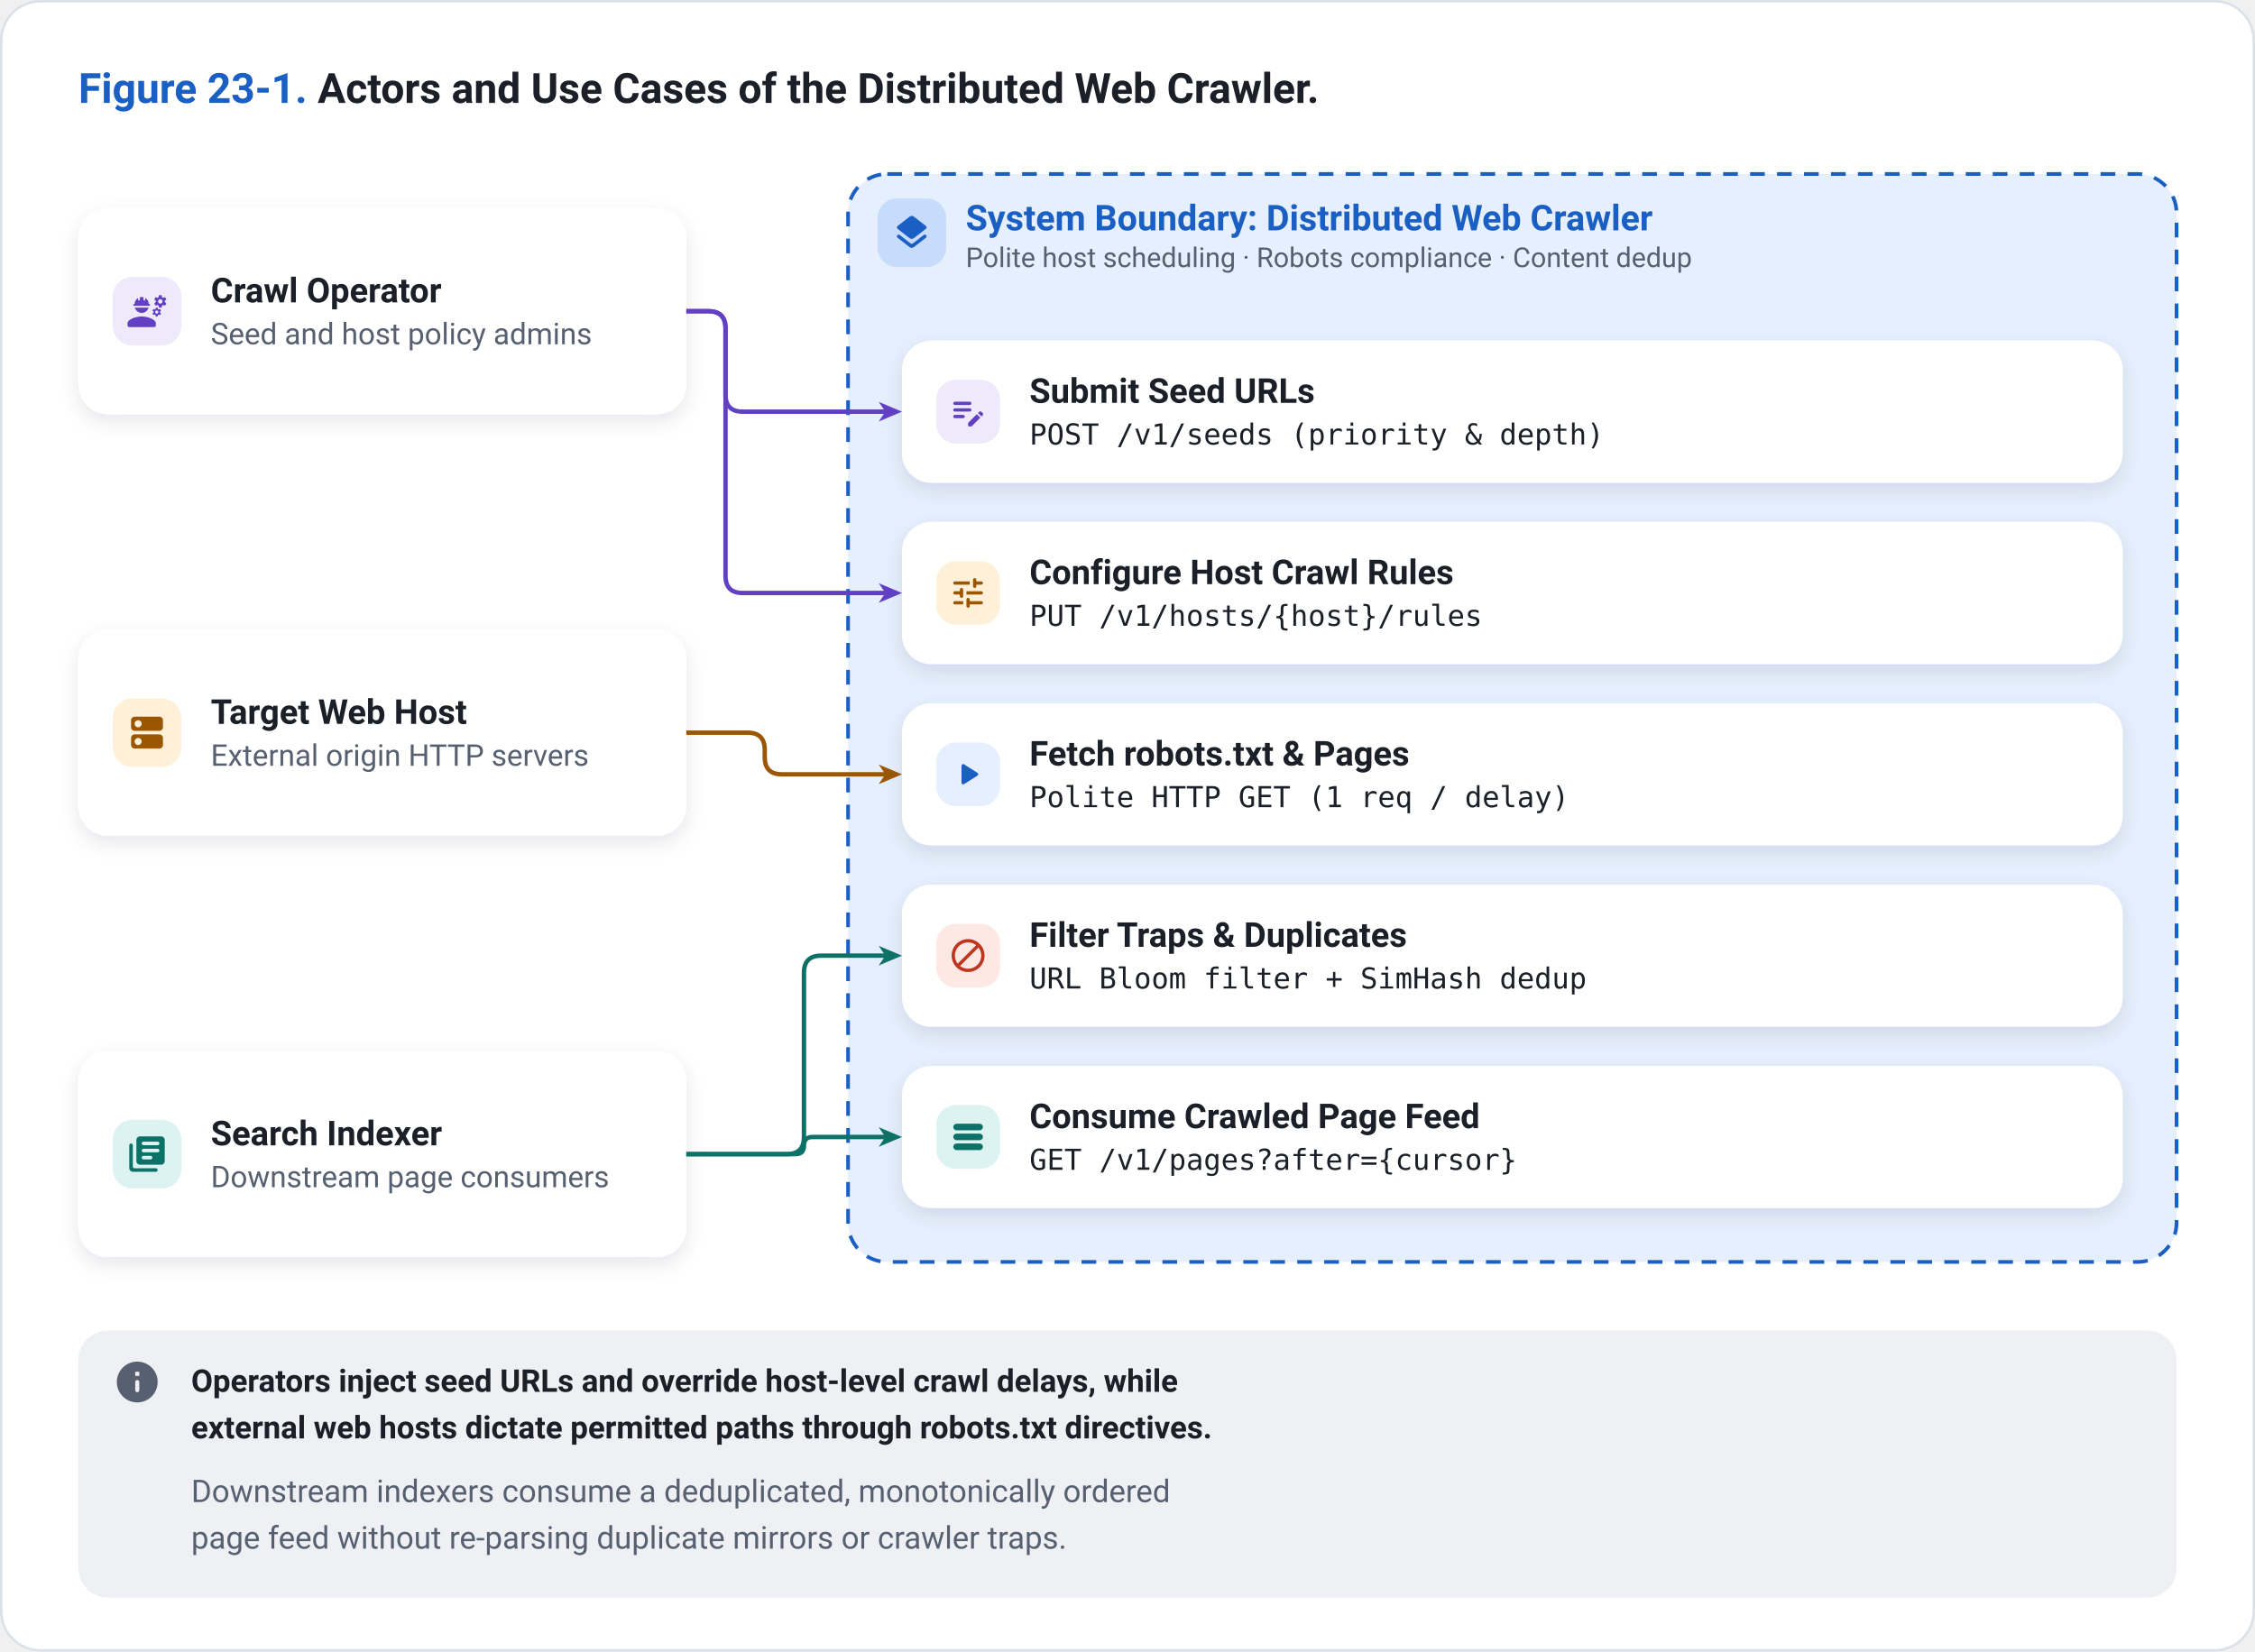
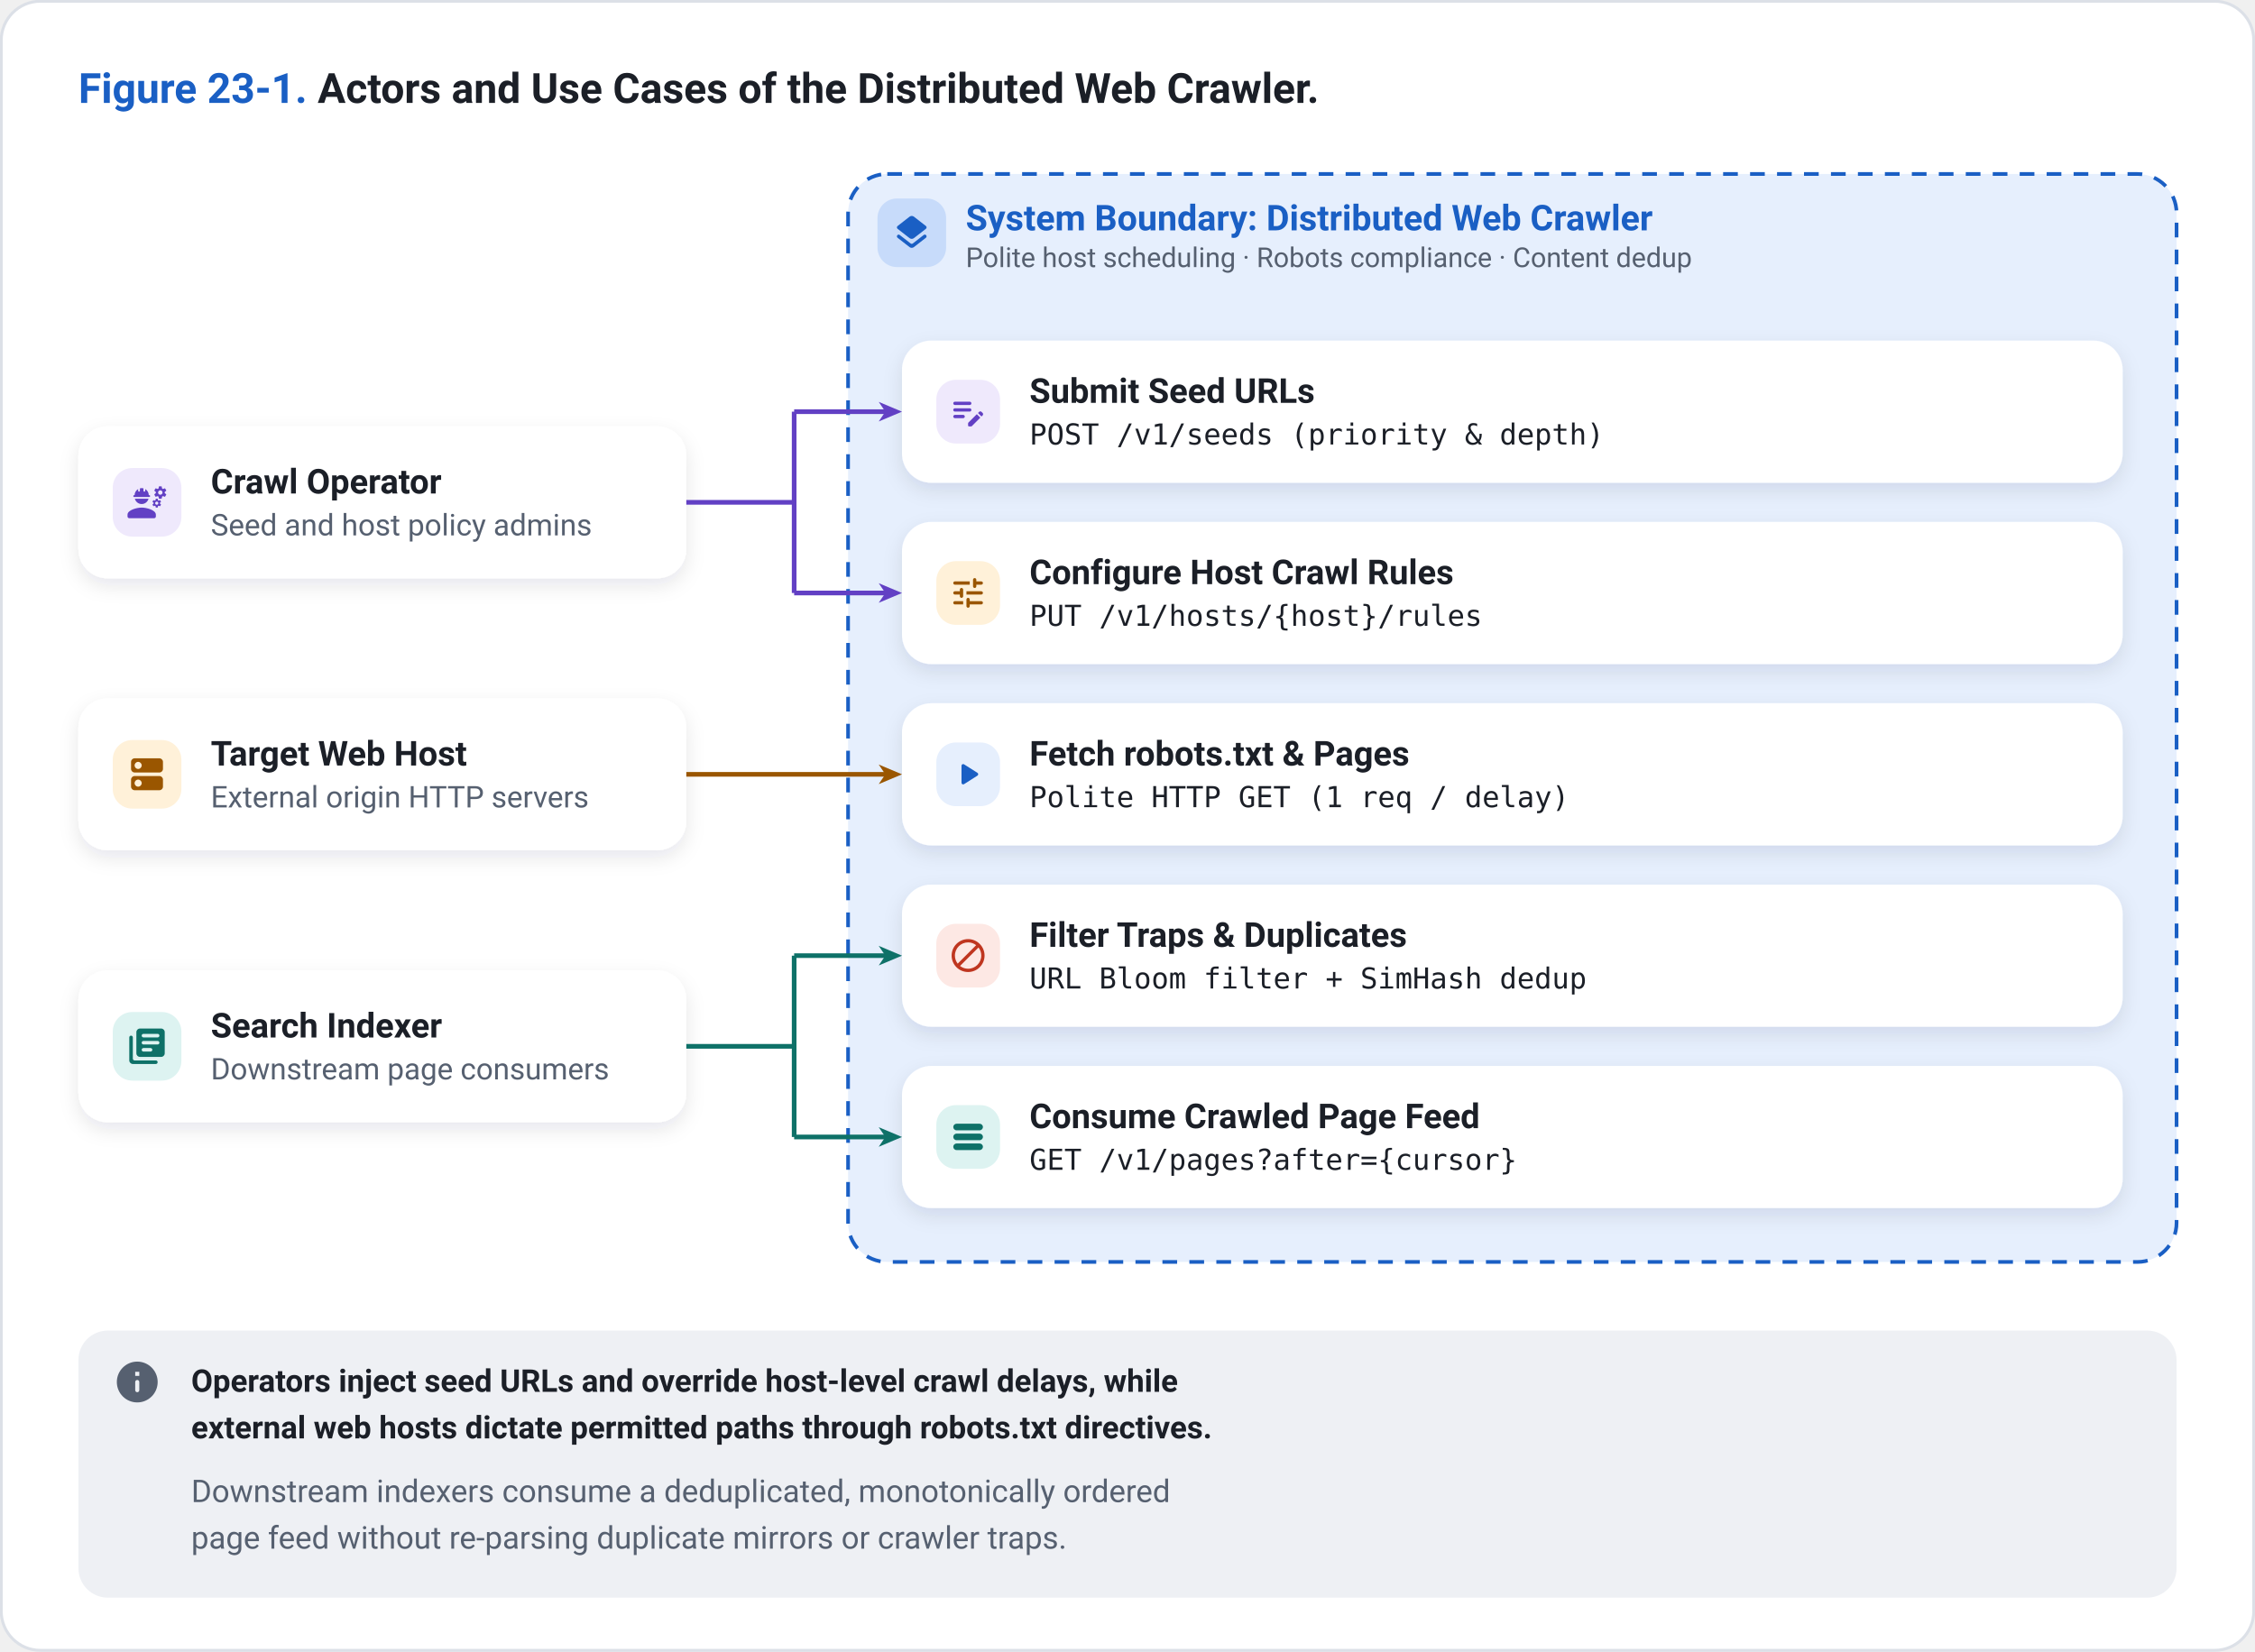
<svg xmlns="http://www.w3.org/2000/svg" viewBox="0 0 920 674" width="920" height="674">
  <style>
    text { font-family: -apple-system, BlinkMacSystemFont, "Segoe UI", Roboto, "Helvetica Neue", Arial, sans-serif; fill: #1B1F27; }
    .paper { fill: #FFFFFF; }
-     .frame { fill: #FFFFFF; stroke: #DCE0E7; stroke-width: 1; }
+     .frame { fill: #FFFFFF; stroke: #DCE0E7; stroke-width: 1.2; }
    .card { fill: #FFFFFF; }
    .hair { stroke: #DCE0E7; stroke-width: 1.2; fill: none; }
    .muted { fill: #566070; }
    .ink { fill: #1B1F27; }
    .title { font-size: 17.0px; font-weight: 650; }
    .head { font-size: 14.5px; font-weight: 650; }
    .name { font-size: 14.0px; font-weight: 650; }
    .body { font-size: 13.0px; }
    .sub { font-size: 12.2px; }
    .mono { font-size: 11.8px; font-family: "SF Mono", SFMono-Regular, ui-monospace, Menlo, Consolas, monospace; }
    .monob { font-size: 11.8px; font-weight: 650; font-family: "SF Mono", SFMono-Regular, ui-monospace, Menlo, Consolas, monospace; }
    .small { font-size: 11.2px; }
    .badge { font-size: 10.5px; font-weight: 650; }
    .note { font-size: 12.8px; }
    .noteb { font-size: 12.8px; font-weight: 650; }
    .sub, .small, .note { fill: #566070; }
    .c-blue { fill: #E6EFFD; }
    .m-blue { fill: #C7DBFA; }
    .a-blue { fill: #1A5FC4; }
    .t-blue { fill: #1A5FC4; }
    .w-blue { stroke: #1A5FC4; fill: none; stroke-linecap: butt; stroke-linejoin: round; }
    .o-blue { stroke: #1A5FC4; fill: none; stroke-width: 1.5; }
    .h-blue { stroke: #1A5FC4; stroke-width: 1.4; }
    .c-green { fill: #E2F4E7; }
    .m-green { fill: #BEE5C9; }
    .a-green { fill: #1B7A3A; }
    .t-green { fill: #1B7A3A; }
    .w-green { stroke: #1B7A3A; fill: none; stroke-linecap: butt; stroke-linejoin: round; }
    .o-green { stroke: #1B7A3A; fill: none; stroke-width: 1.5; }
    .h-green { stroke: #1B7A3A; stroke-width: 1.4; }
    .c-amber { fill: #FFF1D9; }
    .m-amber { fill: #FFDDA1; }
    .a-amber { fill: #9A5600; }
    .t-amber { fill: #9A5600; }
    .w-amber { stroke: #9A5600; fill: none; stroke-linecap: butt; stroke-linejoin: round; }
    .o-amber { stroke: #9A5600; fill: none; stroke-width: 1.5; }
    .h-amber { stroke: #9A5600; stroke-width: 1.4; }
    .c-red { fill: #FDE8E4; }
    .m-red { fill: #F8C8BF; }
    .a-red { fill: #BF3620; }
    .t-red { fill: #BF3620; }
    .w-red { stroke: #BF3620; fill: none; stroke-linecap: butt; stroke-linejoin: round; }
    .o-red { stroke: #BF3620; fill: none; stroke-width: 1.5; }
    .h-red { stroke: #BF3620; stroke-width: 1.4; }
    .c-purple { fill: #EFE9FC; }
    .m-purple { fill: #D9CDF8; }
    .a-purple { fill: #6240C4; }
    .t-purple { fill: #6240C4; }
    .w-purple { stroke: #6240C4; fill: none; stroke-linecap: butt; stroke-linejoin: round; }
    .o-purple { stroke: #6240C4; fill: none; stroke-width: 1.5; }
    .h-purple { stroke: #6240C4; stroke-width: 1.4; }
    .c-teal { fill: #DDF3F1; }
    .m-teal { fill: #B3E3DE; }
    .a-teal { fill: #0E7168; }
    .t-teal { fill: #0E7168; }
    .w-teal { stroke: #0E7168; fill: none; stroke-linecap: butt; stroke-linejoin: round; }
    .o-teal { stroke: #0E7168; fill: none; stroke-width: 1.5; }
    .h-teal { stroke: #0E7168; stroke-width: 1.4; }
    .c-gray { fill: #EEF0F4; }
    .m-gray { fill: #D9DDE5; }
    .a-gray { fill: #566070; }
    .t-gray { fill: #566070; }
    .w-gray { stroke: #566070; fill: none; stroke-linecap: butt; stroke-linejoin: round; }
    .o-gray { stroke: #566070; fill: none; stroke-width: 1.5; }
    .h-gray { stroke: #566070; stroke-width: 1.4; }
    .c-wire { fill: #EEF0F4; }
    .m-wire { fill: #D9DDE5; }
    .a-wire { fill: #5B6676; }
    .t-wire { fill: #5B6676; }
    .w-wire { stroke: #5B6676; fill: none; stroke-linecap: butt; stroke-linejoin: round; }
    .o-wire { stroke: #5B6676; fill: none; stroke-width: 1.5; }
    .h-wire { stroke: #5B6676; stroke-width: 1.4; }
  </style>
  <defs>
    <filter id="lift" x="-10%" y="-15%" width="120%" height="140%">
      <feDropShadow dx="0" dy="1" stdDeviation="1.2" flood-color="#1B2430" flood-opacity="0.14" />
      <feDropShadow dx="0" dy="3" stdDeviation="4" flood-color="#1B2430" flood-opacity="0.10" />
    </filter>
  </defs>
  <rect x="0.5" y="0.5" width="919" height="673" rx="16" class="frame" />
  <text x="32" y="42" class="title">
    <tspan class="t-blue">Figure 23-1.</tspan> Actors and Use Cases of the Distributed Web Crawler.</text>
  <g transform="translate(0 71)">
    <rect x="346.0" y="0.0" width="542.0" height="444.0" rx="16" class="c-blue" />
    <rect x="346.0" y="0.0" width="542.0" height="444.0" rx="16" class="o-blue" stroke-dasharray="6 5" />
    <rect x="358.0" y="10.0" width="28.0" height="28.0" rx="8" class="m-blue" />
    <g transform="translate(363.3 15.3) scale(0.723)" class="a-blue">
      <path d="M12.6 18.06c-.36.28-.87.28-1.23 0l-6.15-4.78a.991.991 0 0 0-1.22 0 .997.997 0 0 0 0 1.57l6.76 5.26c.72.56 1.73.56 2.46 0l6.76-5.26c.51-.4.51-1.17 0-1.57l-.01-.01a.991.991 0 0 0-1.22 0l-6.15 4.79zm.63-3.02 6.76-5.26c.51-.4.51-1.18 0-1.58l-6.76-5.26c-.72-.56-1.73-.56-2.46 0L4.01 8.21c-.51.4-.51 1.18 0 1.58l6.76 5.26c.72.56 1.74.56 2.46-.01z" />
    </g>
    <text x="394.0" y="23.0" class="head t-blue" data-fit="394.0,878.0">System Boundary: Distributed Web Crawler</text>
    <text x="394.0" y="38.0" class="small" data-fit="394.0,878.0">Polite host scheduling · Robots compliance · Content dedup</text>
    <rect x="368.0" y="68.0" width="498.0" height="58.0" rx="12" class="card" filter="url(#lift)" />
    <rect x="382.0" y="84.0" width="26.0" height="26.0" rx="8" class="c-purple" />
    <g transform="translate(386.9 88.9) scale(0.672)" class="a-purple">
      <path d="M14 11c0 .55-.45 1-1 1H4c-.55 0-1-.45-1-1s.45-1 1-1h9c.55 0 1 .45 1 1zM3 7c0 .55.45 1 1 1h9c.55 0 1-.45 1-1s-.45-1-1-1H4c-.55 0-1 .45-1 1zm7 8c0-.55-.45-1-1-1H4c-.55 0-1 .45-1 1s.45 1 1 1h5c.55 0 1-.45 1-1zm8.01-2.13.71-.71a.996.996 0 0 1 1.41 0l.71.71c.39.39.39 1.02 0 1.41l-.71.71-2.12-2.12zm-.71.71-5.16 5.16c-.09.09-.14.21-.14.35v1.41c0 .28.22.5.5.5h1.41c.13 0 .26-.05.35-.15l5.16-5.16-2.12-2.11z" />
    </g>
    <text x="420.0" y="93.4" class="name" data-fit="420.0,854.0">Submit Seed URLs</text>
    <text x="420.0" y="110.4" class="mono" data-fit="420.0,854.0">POST /v1/seeds (priority &amp; depth)</text>
    <rect x="368.0" y="142.0" width="498.0" height="58.0" rx="12" class="card" filter="url(#lift)" />
    <rect x="382.0" y="158.0" width="26.0" height="26.0" rx="8" class="c-amber" />
    <g transform="translate(386.9 162.9) scale(0.672)" class="a-amber">
      <path d="M3 18c0 .55.45 1 1 1h5v-2H4c-.55 0-1 .45-1 1zM3 6c0 .55.45 1 1 1h9V5H4c-.55 0-1 .45-1 1zm10 14v-1h7c.55 0 1-.45 1-1s-.45-1-1-1h-7v-1c0-.55-.45-1-1-1s-1 .45-1 1v4c0 .55.45 1 1 1s1-.45 1-1zM7 10v1H4c-.55 0-1 .45-1 1s.45 1 1 1h3v1c0 .55.45 1 1 1s1-.45 1-1v-4c0-.55-.45-1-1-1s-1 .45-1 1zm14 2c0-.55-.45-1-1-1h-9v2h9c.55 0 1-.45 1-1zm-5-3c.55 0 1-.45 1-1V7h3c.55 0 1-.45 1-1s-.45-1-1-1h-3V4c0-.55-.45-1-1-1s-1 .45-1 1v4c0 .55.45 1 1 1z" />
    </g>
    <text x="420.0" y="167.4" class="name" data-fit="420.0,854.0">Configure Host Crawl Rules</text>
    <text x="420.0" y="184.4" class="mono" data-fit="420.0,854.0">PUT /v1/hosts/{host}/rules</text>
    <rect x="368.0" y="216.0" width="498.0" height="58.0" rx="12" class="card" filter="url(#lift)" />
    <rect x="382.0" y="232.0" width="26.0" height="26.0" rx="8" class="c-blue" />
    <g transform="translate(386.9 236.9) scale(0.672)" class="a-blue">
      <path d="M8 6.82v10.36c0 .79.87 1.27 1.54.84l8.14-5.18a1 1 0 0 0 0-1.69L9.54 5.98A.998.998 0 0 0 8 6.82z" />
    </g>
    <text x="420.0" y="241.4" class="name" data-fit="420.0,854.0">Fetch robots.txt &amp; Pages</text>
    <text x="420.0" y="258.4" class="mono" data-fit="420.0,854.0">Polite HTTP GET (1 req / delay)</text>
    <rect x="368.0" y="290.0" width="498.0" height="58.0" rx="12" class="card" filter="url(#lift)" />
    <rect x="382.0" y="306.0" width="26.0" height="26.0" rx="8" class="c-red" />
    <g transform="translate(386.9 310.9) scale(0.672)" class="a-red">
      <path d="M12 2C6.48 2 2 6.48 2 12s4.48 10 10 10 10-4.48 10-10S17.52 2 12 2zM4 12c0-4.42 3.58-8 8-8 1.85 0 3.55.63 4.9 1.69L5.69 16.9A7.902 7.902 0 0 1 4 12zm8 8c-1.85 0-3.55-.63-4.9-1.69L18.31 7.1A7.902 7.902 0 0 1 20 12c0 4.42-3.58 8-8 8z" />
    </g>
    <text x="420.0" y="315.4" class="name" data-fit="420.0,854.0">Filter Traps &amp; Duplicates</text>
    <text x="420.0" y="332.4" class="mono" data-fit="420.0,854.0">URL Bloom filter + SimHash dedup</text>
    <rect x="368.0" y="364.0" width="498.0" height="58.0" rx="12" class="card" filter="url(#lift)" />
    <rect x="382.0" y="380.0" width="26.0" height="26.0" rx="8" class="c-teal" />
    <g transform="translate(386.9 384.9) scale(0.672)" class="a-teal">
      <path d="M19 8H5c-1.1 0-2-.9-2-2s.9-2 2-2h14c1.1 0 2 .9 2 2s-.9 2-2 2zm0 2H5c-1.1 0-2 .9-2 2s.9 2 2 2h14c1.1 0 2-.9 2-2s-.9-2-2-2zm0 6H5c-1.1 0-2 .9-2 2s.9 2 2 2h14c1.1 0 2-.9 2-2s-.9-2-2-2z" />
    </g>
    <text x="420.0" y="389.4" class="name" data-fit="420.0,854.0">Consume Crawled Page Feed</text>
    <text x="420.0" y="406.4" class="mono" data-fit="420.0,854.0">GET /v1/pages?after={cursor}</text>
-     <rect x="32.0" y="14.0" width="248.0" height="84.0" rx="12" class="card" filter="url(#lift)" />
-     <rect x="46.0" y="42.0" width="28.0" height="28.0" rx="8" class="c-purple" />
-     <g transform="translate(51.3 47.3) scale(0.723)" class="a-purple">
+     <rect x="32.0" y="103.0" width="248.0" height="62.0" rx="12" class="card" filter="url(#lift)" />
+     <rect x="46.0" y="120.0" width="28.0" height="28.0" rx="8" class="c-purple" />
+     <g transform="translate(51.3 125.3) scale(0.723)" class="a-purple">
      <path d="M9 15c-2.67 0-8 1.34-8 4v1c0 .55.45 1 1 1h14c.55 0 1-.45 1-1v-1c0-2.66-5.33-4-8-4zM4.74 9h8.53c.27 0 .49-.22.49-.49v-.02a.49.49 0 0 0-.49-.49H13c0-1.48-.81-2.75-2-3.45v.95c0 .28-.22.5-.5.5s-.5-.22-.5-.5V4.14C9.68 4.06 9.35 4 9 4s-.68.06-1 .14V5.5c0 .28-.22.5-.5.5S7 5.78 7 5.5v-.95C5.81 5.25 5 6.52 5 8h-.26a.49.49 0 0 0-.49.49v.03c0 .26.22.48.49.48zM9 13c1.86 0 3.41-1.28 3.86-3H5.14c.45 1.72 2 3 3.86 3zm12.98-6.77.93-.83-.75-1.3-1.19.39c-.14-.11-.3-.2-.47-.27L20.25 3h-1.5l-.25 1.22c-.17.07-.33.16-.48.27l-1.18-.39-.75 1.3.93.83c-.02.17-.02.35 0 .52l-.93.85.75 1.3 1.2-.38c.13.1.28.18.43.25l.28 1.23h1.5l.27-1.22c.16-.07.3-.15.44-.25l1.19.38.75-1.3-.93-.85c.03-.19.02-.36.01-.53zM19.5 7.75a1.25 1.25 0 1 1 0-2.5 1.25 1.25 0 0 1 0 2.5zm-.1 3.04-.85.28c-.1-.08-.21-.14-.33-.19l-.18-.88h-1.07l-.18.87c-.12.05-.24.12-.34.19l-.84-.28-.54.93.66.59c-.01.13-.01.25 0 .37l-.66.61.54.93.86-.27c.1.07.2.13.31.18l.18.88h1.07l.19-.87c.11-.05.22-.11.32-.18l.85.27.54-.93-.66-.61c.01-.13.01-.25 0-.37l.66-.59-.53-.93zm-1.9 2.6c-.49 0-.89-.4-.89-.89s.4-.89.89-.89.89.4.89.89-.4.89-.89.89z" />
    </g>
-     <text x="86.0" y="52.4" class="name" data-fit="86.0,268.0">Crawl Operator</text>
-     <text x="86.0" y="69.5" class="sub" data-fit="86.0,268.0">Seed and host policy admins</text>
-     <rect x="32.0" y="186.0" width="248.0" height="84.0" rx="12" class="card" filter="url(#lift)" />
-     <rect x="46.0" y="214.0" width="28.0" height="28.0" rx="8" class="c-amber" />
-     <g transform="translate(51.3 219.3) scale(0.723)" class="a-amber">
+     <text x="86.0" y="130.4" class="name" data-fit="86.0,268.0">Crawl Operator</text>
+     <text x="86.0" y="147.5" class="sub" data-fit="86.0,268.0">Seed and host policy admins</text>
+     <rect x="32.0" y="214.0" width="248.0" height="62.0" rx="12" class="card" filter="url(#lift)" />
+     <rect x="46.0" y="231.0" width="28.0" height="28.0" rx="8" class="c-amber" />
+     <g transform="translate(51.3 236.3) scale(0.723)" class="a-amber">
      <path d="M19 13H5c-1.1 0-2 .9-2 2v4c0 1.1.9 2 2 2h14c1.1 0 2-.9 2-2v-4c0-1.1-.9-2-2-2zM7 19c-1.1 0-2-.9-2-2s.9-2 2-2 2 .9 2 2-.9 2-2 2zM19 3H5c-1.1 0-2 .9-2 2v4c0 1.1.9 2 2 2h14c1.1 0 2-.9 2-2V5c0-1.1-.9-2-2-2zM7 9c-1.1 0-2-.9-2-2s.9-2 2-2 2 .9 2 2-.9 2-2 2z" />
    </g>
-     <text x="86.0" y="224.4" class="name" data-fit="86.0,268.0">Target Web Host</text>
-     <text x="86.0" y="241.5" class="sub" data-fit="86.0,268.0">External origin HTTP servers</text>
-     <rect x="32.0" y="358.0" width="248.0" height="84.0" rx="12" class="card" filter="url(#lift)" />
-     <rect x="46.0" y="386.0" width="28.0" height="28.0" rx="8" class="c-teal" />
-     <g transform="translate(51.3 391.3) scale(0.723)" class="a-teal">
+     <text x="86.0" y="241.4" class="name" data-fit="86.0,268.0">Target Web Host</text>
+     <text x="86.0" y="258.5" class="sub" data-fit="86.0,268.0">External origin HTTP servers</text>
+     <rect x="32.0" y="325.0" width="248.0" height="62.0" rx="12" class="card" filter="url(#lift)" />
+     <rect x="46.0" y="342.0" width="28.0" height="28.0" rx="8" class="c-teal" />
+     <g transform="translate(51.3 347.3) scale(0.723)" class="a-teal">
      <path d="M3 6c-.55 0-1 .45-1 1v13c0 1.1.9 2 2 2h13c.55 0 1-.45 1-1s-.45-1-1-1H5c-.55 0-1-.45-1-1V7c0-.55-.45-1-1-1zm17-4H8c-1.1 0-2 .9-2 2v12c0 1.1.9 2 2 2h12c1.1 0 2-.9 2-2V4c0-1.1-.9-2-2-2zm-2 9h-8c-.55 0-1-.45-1-1s.45-1 1-1h8c.55 0 1 .45 1 1s-.45 1-1 1zm-4 4h-4c-.55 0-1-.45-1-1s.45-1 1-1h4c.55 0 1 .45 1 1s-.45 1-1 1zm4-8h-8c-.55 0-1-.45-1-1s.45-1 1-1h8c.55 0 1 .45 1 1s-.45 1-1 1z" />
    </g>
-     <text x="86.0" y="396.4" class="name" data-fit="86.0,268.0">Search Indexer</text>
-     <text x="86.0" y="413.5" class="sub" data-fit="86.0,268.0">Downstream page consumers</text>
+     <text x="86.0" y="352.4" class="name" data-fit="86.0,268.0">Search Indexer</text>
+     <text x="86.0" y="369.5" class="sub" data-fit="86.0,268.0">Downstream page consumers</text>
+     <path d="M280.0,134.0 L324.0,134.0" class="w-purple" stroke-width="1.9" />
+     <path d="M324.0,97.0 L324.0,171.0" class="w-purple" stroke-width="1.9" />
    <polygon points="368.0,97.0 358.5,101.0 361.2,97.0 358.5,93.0" class="a-purple" />
-     <path d="M280.0,56.0 L289.0,56.0 Q296.0,56.0 296.0,63.0 L296.0,90.0 Q296.0,97.0 303.0,97.0 L361.4,97.0" class="w-purple" stroke-width="1.8" />
+     <path d="M324.0,97.0 L361.4,97.0" class="w-purple" stroke-width="1.9" />
    <polygon points="368.0,171.0 358.5,175.0 361.2,171.0 358.5,167.0" class="a-purple" />
-     <path d="M280.0,56.0 L289.0,56.0 Q296.0,56.0 296.0,63.0 L296.0,164.0 Q296.0,171.0 303.0,171.0 L361.4,171.0" class="w-purple" stroke-width="1.8" />
+     <path d="M324.0,171.0 L361.4,171.0" class="w-purple" stroke-width="1.9" />
    <polygon points="368.0,245.0 358.5,249.0 361.2,245.0 358.5,241.0" class="a-amber" />
-     <path d="M280.0,228.0 L305.0,228.0 Q312.0,228.0 312.0,235.0 L312.0,238.0 Q312.0,245.0 319.0,245.0 L361.4,245.0" class="w-amber" stroke-width="1.8" />
+     <path d="M280.0,245.0 L361.4,245.0" class="w-amber" stroke-width="1.9" />
+     <path d="M280.0,356.0 L324.0,356.0" class="w-teal" stroke-width="1.9" />
+     <path d="M324.0,319.0 L324.0,393.0" class="w-teal" stroke-width="1.9" />
    <polygon points="368.0,319.0 358.5,323.0 361.2,319.0 358.5,315.0" class="a-teal" />
-     <path d="M280.0,400.0 L321.0,400.0 Q328.0,400.0 328.0,393.0 L328.0,326.0 Q328.0,319.0 335.0,319.0 L361.4,319.0" class="w-teal" stroke-width="1.8" />
+     <path d="M324.0,319.0 L361.4,319.0" class="w-teal" stroke-width="1.9" />
    <polygon points="368.0,393.0 358.5,397.0 361.2,393.0 358.5,389.0" class="a-teal" />
-     <path d="M280.0,400.0 L324.5,400.0 Q328.0,400.0 328.0,396.5 L328.0,396.5 Q328.0,393.0 331.5,393.0 L361.4,393.0" class="w-teal" stroke-width="1.8" />
+     <path d="M324.0,393.0 L361.4,393.0" class="w-teal" stroke-width="1.9" />
  </g>
  <rect x="32" y="543" width="856" height="109" rx="12" class="c-gray" />
  <g transform="translate(46 554) scale(0.833)" class="a-gray">
    <path d="M12 2C6.48 2 2 6.48 2 12s4.48 10 10 10 10-4.48 10-10S17.52 2 12 2zm0 15c-.55 0-1-.45-1-1v-4c0-.55.45-1 1-1s1 .45 1 1v4c0 .55-.45 1-1 1zm1-8h-2V7h2v2z" />
  </g>
  <text x="78" y="568.0" class="noteb ink" data-fit="78,876">Operators inject seed URLs and override host-level crawl delays, while</text>
  <text x="78" y="587.0" class="noteb ink" data-fit="78,876">external web hosts dictate permitted paths through robots.txt directives.</text>
  <text x="78" y="613.0" class="note" data-fit="78,876">Downstream indexers consume a deduplicated, monotonically ordered</text>
  <text x="78" y="632.0" class="note" data-fit="78,876">page feed without re-parsing duplicate mirrors or crawler traps.</text>
</svg>
